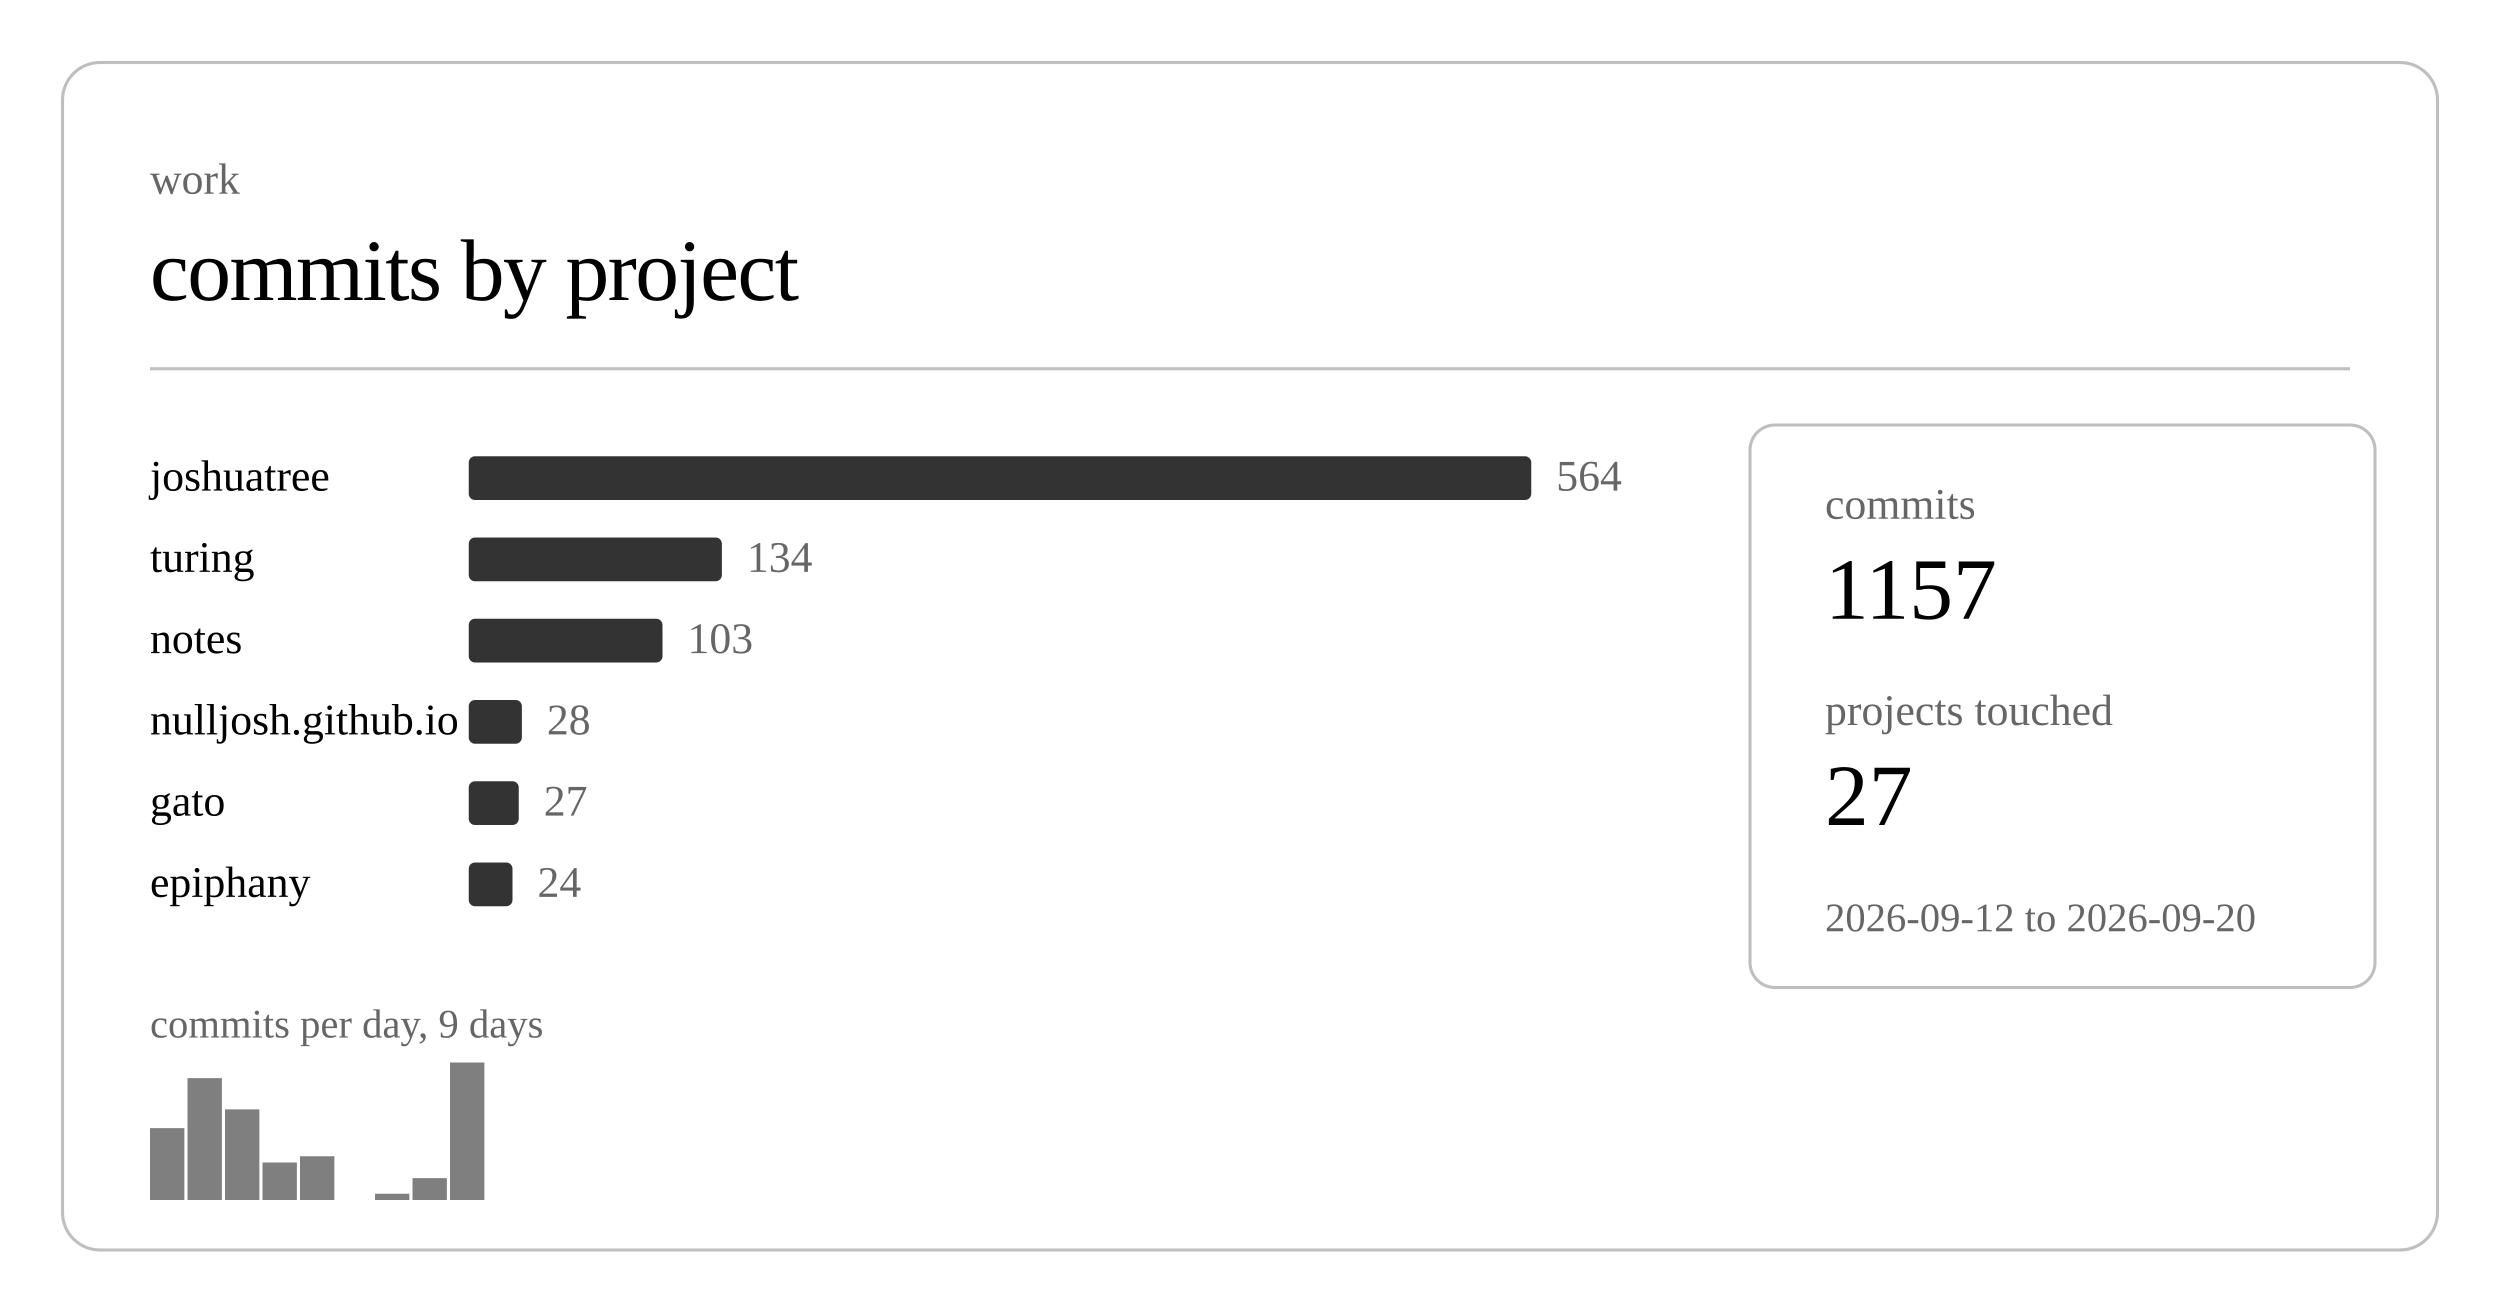
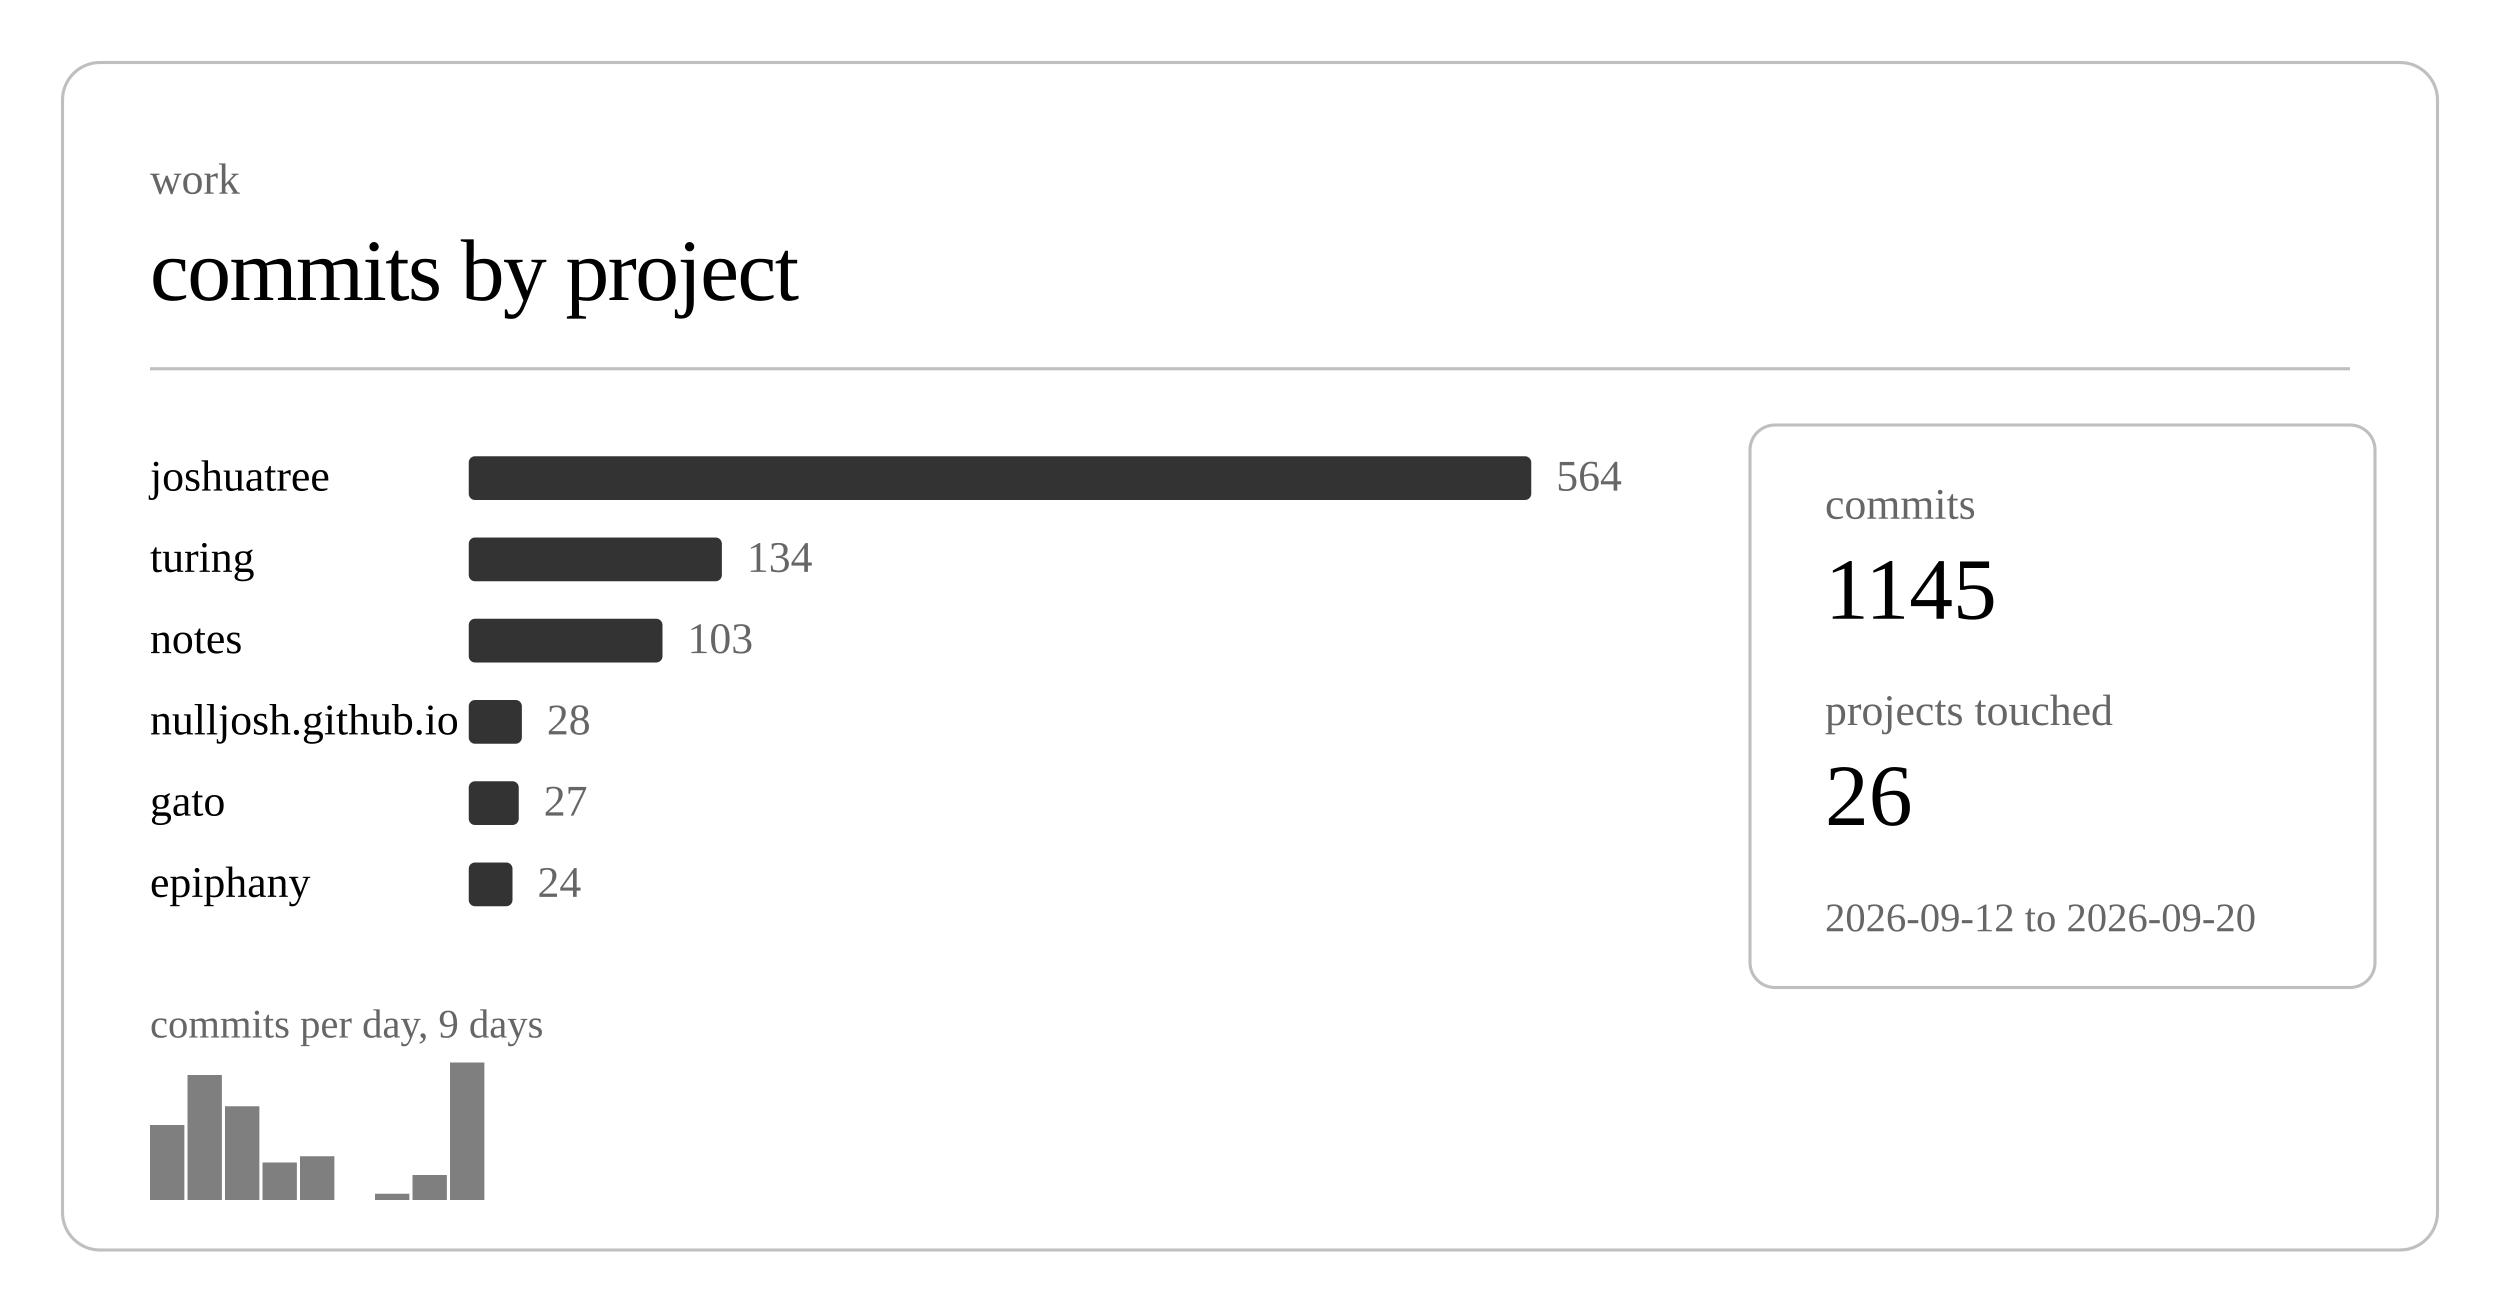
<svg xmlns="http://www.w3.org/2000/svg" class="post-header-svg graph-svg" viewBox="0 0 800 420" width="800" height="420">
  <rect x="20" y="20" width="760" height="380" rx="12" ry="12" fill="none" stroke="currentColor" stroke-width="1" opacity="0.25" />
  <text fill="currentColor" x="48" y="62" font-size="14" opacity="0.6">work</text>
  <text fill="currentColor" x="48" y="96" font-size="28" font-weight="300" letter-spacing="-0.5">commits by project</text>
  <line stroke="currentColor" x1="48" y1="118" x2="752" y2="118" stroke-width="1" opacity="0.25" />
  <a href="https://github.com/nulljosh/joshuatree">
    <text fill="currentColor" x="48" y="157" font-size="14">joshuatree</text>
  </a>
  <rect x="150" y="146" width="340" height="14" rx="2" fill="currentColor" opacity="0.8" />
  <text fill="currentColor" x="498" y="157" font-size="14" opacity="0.6">564</text>
  <a href="https://github.com/nulljosh/turing">
    <text fill="currentColor" x="48" y="183" font-size="14">turing</text>
  </a>
  <rect x="150" y="172" width="81" height="14" rx="2" fill="currentColor" opacity="0.8" />
  <text fill="currentColor" x="239" y="183" font-size="14" opacity="0.6">134</text>
  <a href="https://github.com/nulljosh/notes">
    <text fill="currentColor" x="48" y="209" font-size="14">notes</text>
  </a>
  <rect x="150" y="198" width="62" height="14" rx="2" fill="currentColor" opacity="0.8" />
  <text fill="currentColor" x="220" y="209" font-size="14" opacity="0.6">103</text>
  <a href="https://github.com/nulljosh/nulljosh.github.io">
    <text fill="currentColor" x="48" y="235" font-size="14">nulljosh.github.io</text>
  </a>
  <rect x="150" y="224" width="17" height="14" rx="2" fill="currentColor" opacity="0.8" />
  <text fill="currentColor" x="175" y="235" font-size="14" opacity="0.6">28</text>
  <a href="https://github.com/nulljosh/gato">
    <text fill="currentColor" x="48" y="261" font-size="14">gato</text>
  </a>
  <rect x="150" y="250" width="16" height="14" rx="2" fill="currentColor" opacity="0.8" />
  <text fill="currentColor" x="174" y="261" font-size="14" opacity="0.6">27</text>
  <a href="https://github.com/nulljosh/epiphany">
    <text fill="currentColor" x="48" y="287" font-size="14">epiphany</text>
  </a>
  <rect x="150" y="276" width="14" height="14" rx="2" fill="currentColor" opacity="0.8" />
  <text fill="currentColor" x="172" y="287" font-size="14" opacity="0.6">24</text>
-   <rect x="48.0" y="361" width="11.0" height="23" fill="currentColor" opacity="0.5" />
-   <rect x="60.0" y="345" width="11.0" height="39" fill="currentColor" opacity="0.5" />
-   <rect x="72.0" y="355" width="11.0" height="29" fill="currentColor" opacity="0.5" />
+   <rect x="48.0" y="360" width="11.0" height="24" fill="currentColor" opacity="0.5" />
+   <rect x="60.0" y="344" width="11.0" height="40" fill="currentColor" opacity="0.5" />
+   <rect x="72.0" y="354" width="11.0" height="30" fill="currentColor" opacity="0.5" />
  <rect x="84.0" y="372" width="11.0" height="12" fill="currentColor" opacity="0.5" />
  <rect x="96.0" y="370" width="11.0" height="14" fill="currentColor" opacity="0.5" />
  <rect x="120.0" y="382" width="11.0" height="2" fill="currentColor" opacity="0.5" />
-   <rect x="132.0" y="377" width="11.0" height="7" fill="currentColor" opacity="0.5" />
+   <rect x="132.0" y="376" width="11.0" height="8" fill="currentColor" opacity="0.5" />
  <rect x="144.0" y="340" width="11.0" height="44" fill="currentColor" opacity="0.5" />
  <text fill="currentColor" x="48" y="332" font-size="13" opacity="0.6">commits per day, 9 days</text>
  <rect x="560" y="136" width="200" height="180" rx="8" ry="8" fill="none" stroke="currentColor" stroke-width="1" opacity="0.25" />
  <text fill="currentColor" x="584" y="166" font-size="14" opacity="0.6">commits</text>
-   <text fill="currentColor" x="584" y="198" font-size="28" font-weight="500">1157</text>
+   <text fill="currentColor" x="584" y="198" font-size="28" font-weight="500">1145</text>
  <text fill="currentColor" x="584" y="232" font-size="14" opacity="0.6">projects touched</text>
-   <text fill="currentColor" x="584" y="264" font-size="28" font-weight="500">27</text>
+   <text fill="currentColor" x="584" y="264" font-size="28" font-weight="500">26</text>
  <text fill="currentColor" x="584" y="298" font-size="13" opacity="0.6">2026-09-12 to 2026-09-20</text>
</svg>
